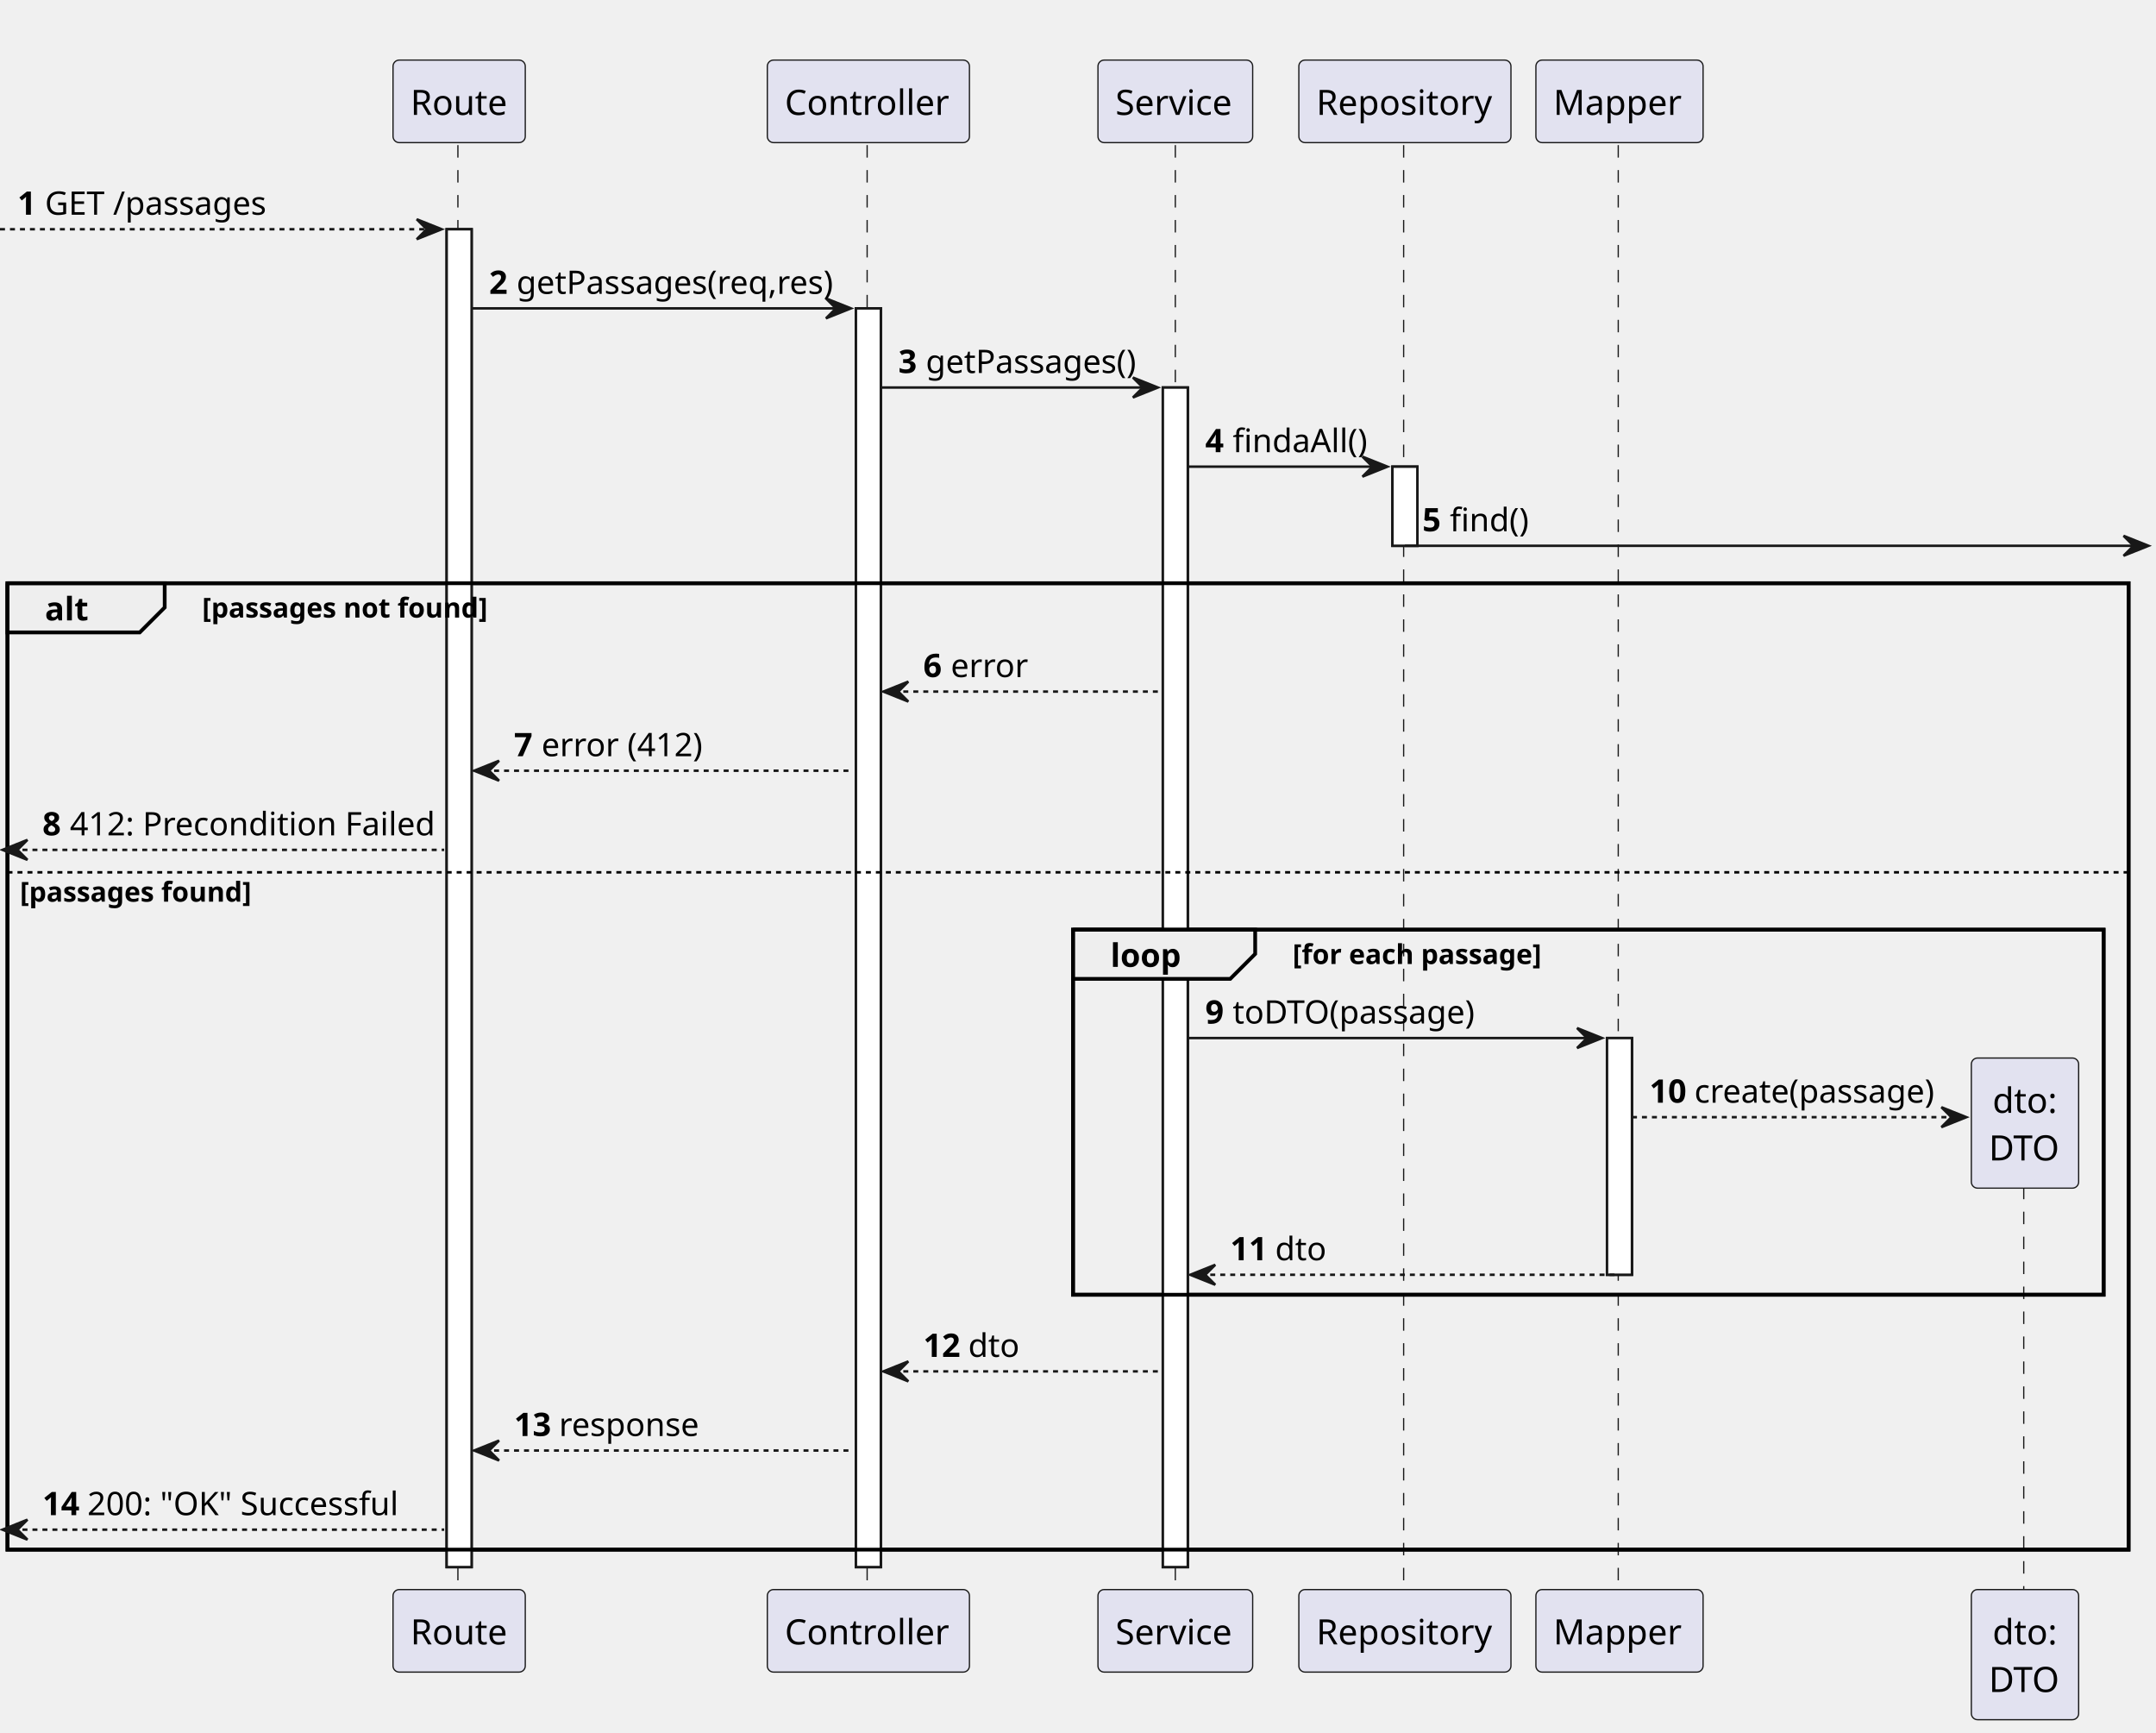
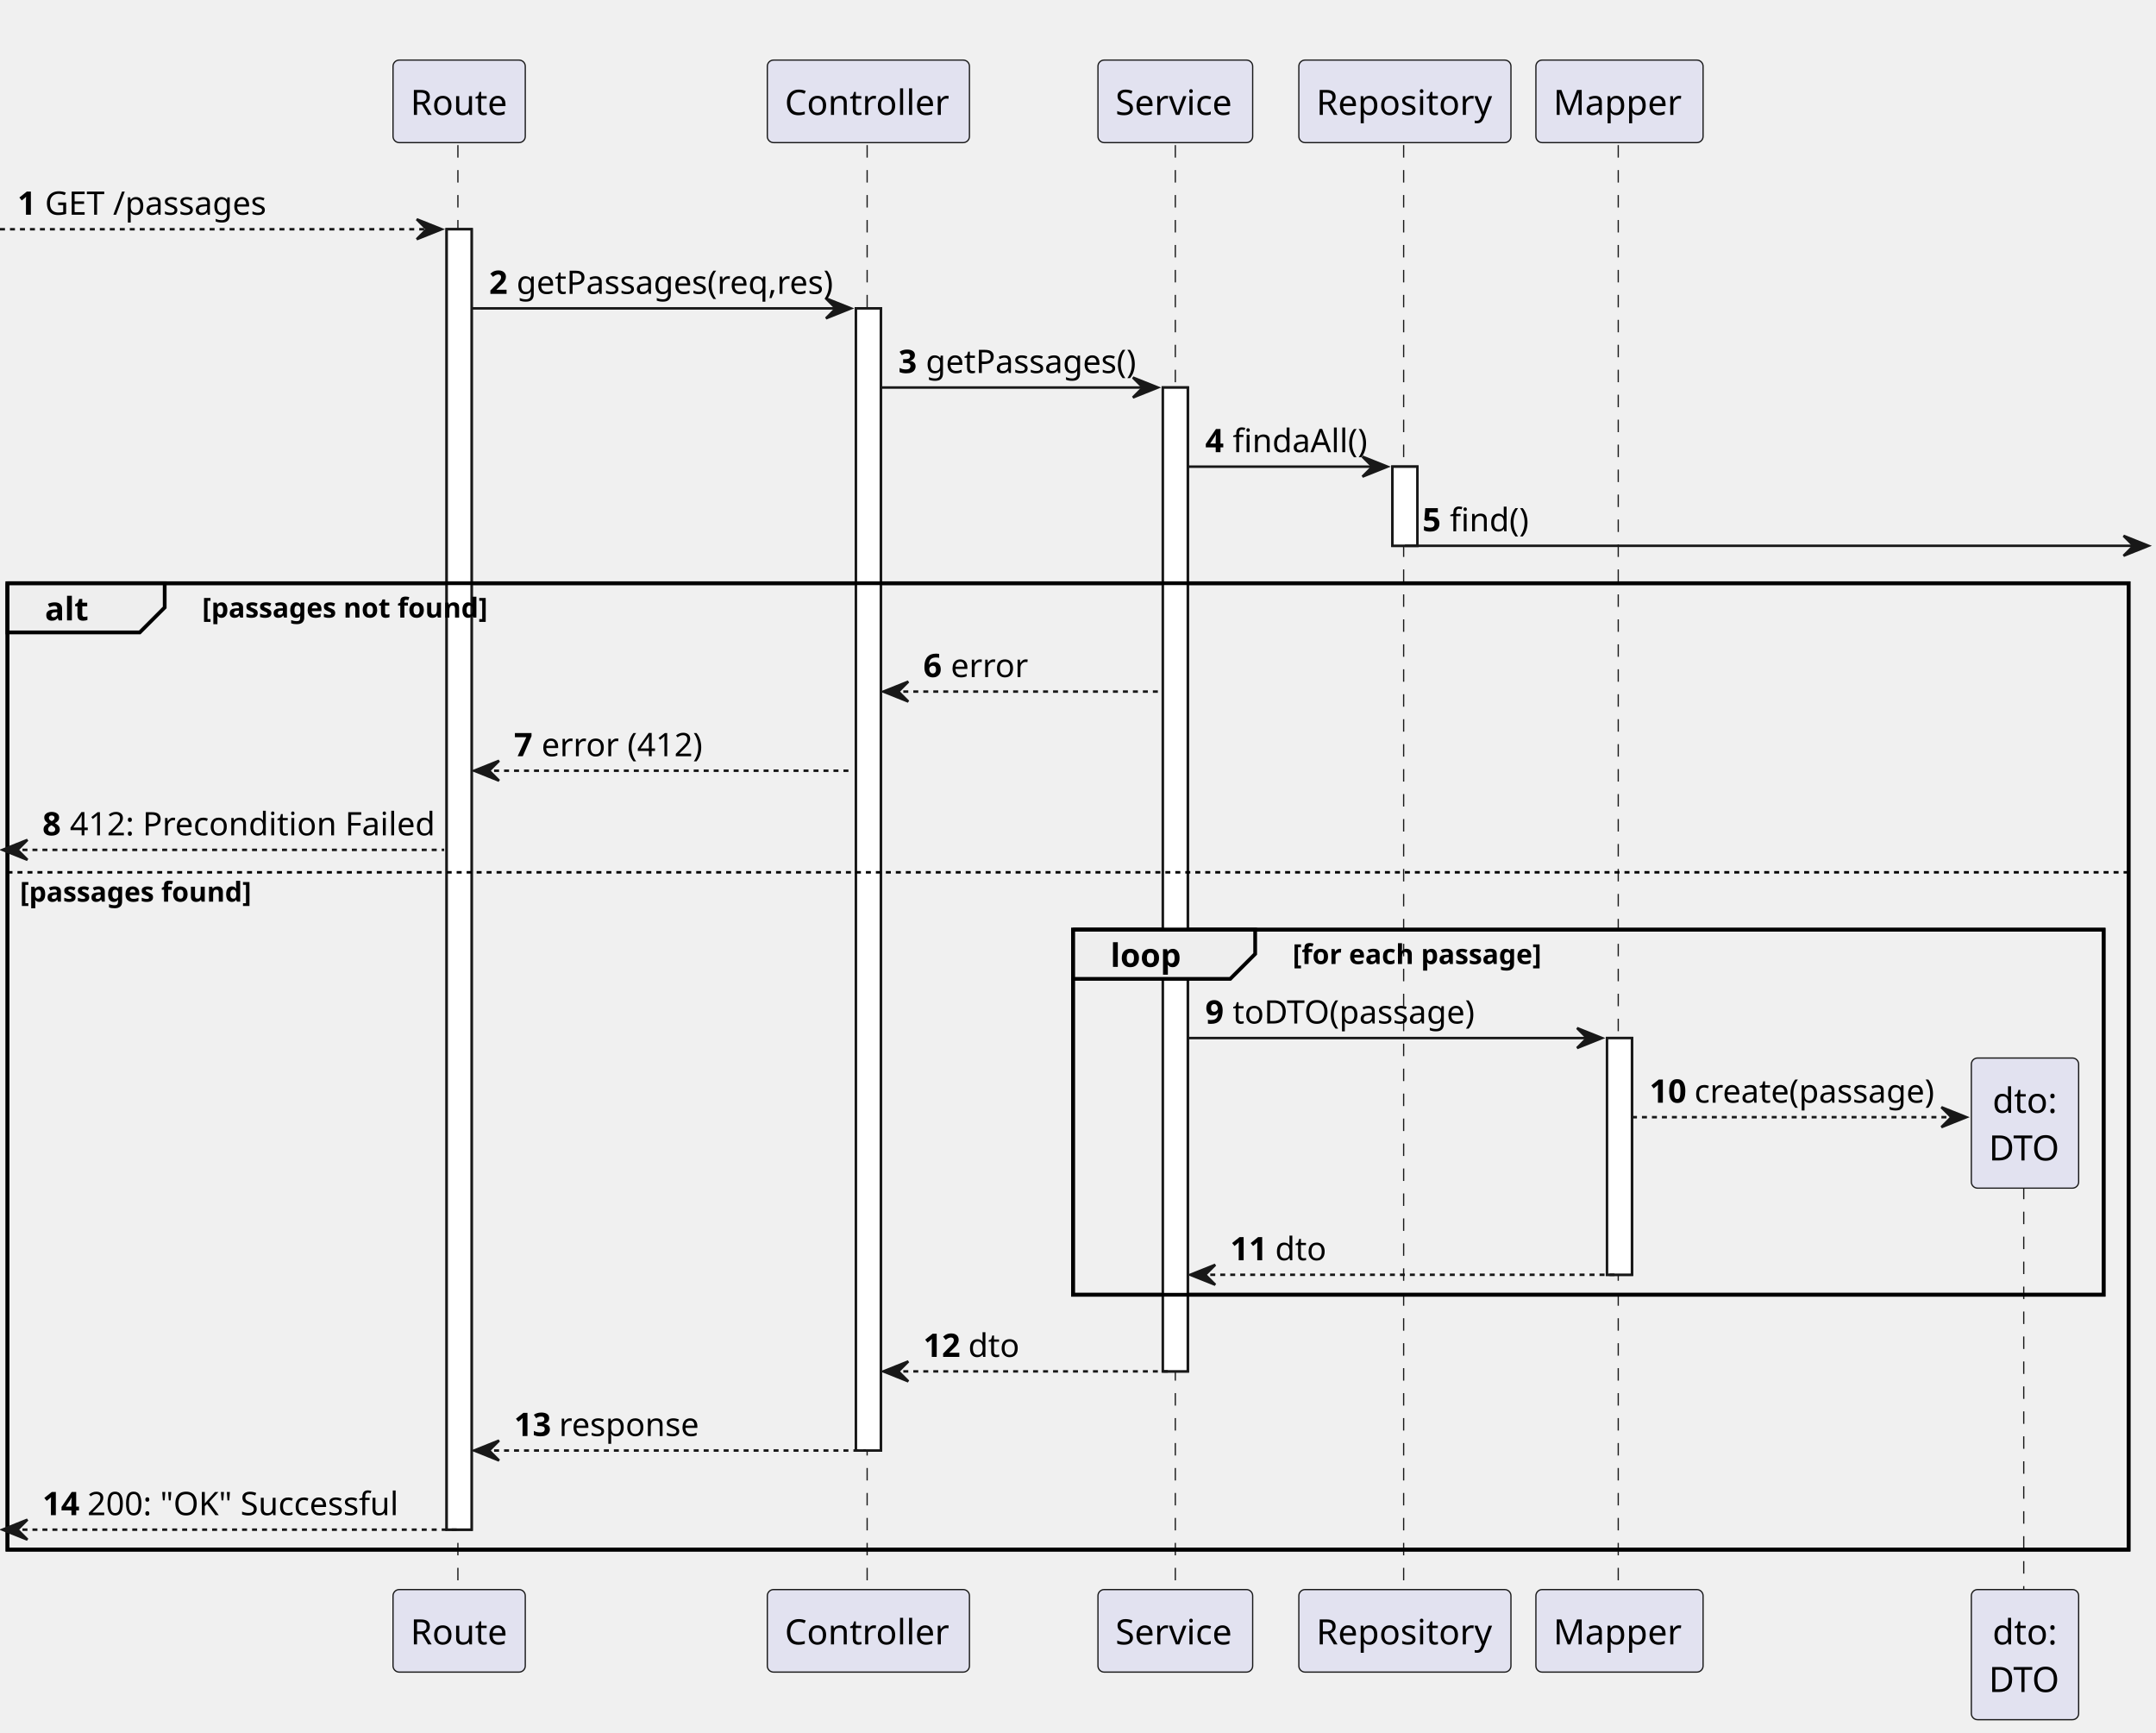
<svg xmlns="http://www.w3.org/2000/svg" contentStyleType="text/css" height="694px" preserveAspectRatio="none" style="width:864px;height:694px;background:#FFFFFF;" version="1.1" viewBox="0 0 864 694" width="864px" zoomAndPan="magnify">
  <defs />
  <g>
-     <rect fill="#FFFFFF" height="536.002" style="stroke:#181818;stroke-width:1.0;" width="10" x="179" y="91.842" />
-     <rect fill="#FFFFFF" height="504.296" style="stroke:#181818;stroke-width:1.0;" width="10" x="343" y="123.548" />
-     <rect fill="#FFFFFF" height="472.59" style="stroke:#181818;stroke-width:1.0;" width="10" x="466" y="155.254" />
+     <rect fill="#FFFFFF" height="521.002" style="stroke:#181818;stroke-width:1.0;" width="10" x="179" y="91.842" />
+     <rect fill="#FFFFFF" height="457.59" style="stroke:#181818;stroke-width:1.0;" width="10" x="343" y="123.548" />
+     <rect fill="#FFFFFF" height="394.178" style="stroke:#181818;stroke-width:1.0;" width="10" x="466" y="155.254" />
    <rect fill="#FFFFFF" height="31.706" style="stroke:#181818;stroke-width:1.0;" width="10" x="558" y="186.96" />
    <rect fill="#FFFFFF" height="94.842" style="stroke:#181818;stroke-width:1.0;" width="10" x="644" y="415.884" />
    <rect fill="none" height="387.178" style="stroke:#000000;stroke-width:1.5;" width="850" x="3" y="233.666" />
    <rect fill="none" height="146.254" style="stroke:#000000;stroke-width:1.5;" width="413" x="430" y="372.472" />
    <line style="stroke:#181818;stroke-width:0.5;stroke-dasharray:5.0,5.0;" x1="183.5" x2="183.5" y1="58.136" y2="637.844" />
    <line style="stroke:#181818;stroke-width:0.5;stroke-dasharray:5.0,5.0;" x1="347.5" x2="347.5" y1="58.136" y2="637.844" />
    <line style="stroke:#181818;stroke-width:0.5;stroke-dasharray:5.0,5.0;" x1="471" x2="471" y1="58.136" y2="637.844" />
    <line style="stroke:#181818;stroke-width:0.5;stroke-dasharray:5.0,5.0;" x1="562.5" x2="562.5" y1="58.136" y2="637.844" />
    <line style="stroke:#181818;stroke-width:0.5;stroke-dasharray:5.0,5.0;" x1="648.5" x2="648.5" y1="58.136" y2="637.844" />
    <line style="stroke:#181818;stroke-width:0.5;stroke-dasharray:5.0,5.0;" x1="811" x2="811" y1="465.452" y2="637.844" />
    <rect fill="#E2E2F0" height="33.068" rx="2.5" ry="2.5" style="stroke:#181818;stroke-width:0.5;" width="53" x="157.5" y="24.068" />
    <text fill="#000000" font-family="sans-serif" font-size="14" lengthAdjust="spacing" textLength="39" x="164.5" y="46.034">Route</text>
    <rect fill="#E2E2F0" height="33.068" rx="2.5" ry="2.5" style="stroke:#181818;stroke-width:0.5;" width="53" x="157.5" y="636.844" />
    <text fill="#000000" font-family="sans-serif" font-size="14" lengthAdjust="spacing" textLength="39" x="164.5" y="658.81">Route</text>
    <rect fill="#E2E2F0" height="33.068" rx="2.5" ry="2.5" style="stroke:#181818;stroke-width:0.5;" width="81" x="307.5" y="24.068" />
    <text fill="#000000" font-family="sans-serif" font-size="14" lengthAdjust="spacing" textLength="67" x="314.5" y="46.034">Controller</text>
    <rect fill="#E2E2F0" height="33.068" rx="2.5" ry="2.5" style="stroke:#181818;stroke-width:0.5;" width="81" x="307.5" y="636.844" />
    <text fill="#000000" font-family="sans-serif" font-size="14" lengthAdjust="spacing" textLength="67" x="314.5" y="658.81">Controller</text>
    <rect fill="#E2E2F0" height="33.068" rx="2.5" ry="2.5" style="stroke:#181818;stroke-width:0.5;" width="62" x="440" y="24.068" />
    <text fill="#000000" font-family="sans-serif" font-size="14" lengthAdjust="spacing" textLength="48" x="447" y="46.034">Service</text>
    <rect fill="#E2E2F0" height="33.068" rx="2.5" ry="2.5" style="stroke:#181818;stroke-width:0.5;" width="62" x="440" y="636.844" />
    <text fill="#000000" font-family="sans-serif" font-size="14" lengthAdjust="spacing" textLength="48" x="447" y="658.81">Service</text>
    <rect fill="#E2E2F0" height="33.068" rx="2.5" ry="2.5" style="stroke:#181818;stroke-width:0.5;" width="85" x="520.5" y="24.068" />
    <text fill="#000000" font-family="sans-serif" font-size="14" lengthAdjust="spacing" textLength="71" x="527.5" y="46.034">Repository</text>
    <rect fill="#E2E2F0" height="33.068" rx="2.5" ry="2.5" style="stroke:#181818;stroke-width:0.5;" width="85" x="520.5" y="636.844" />
    <text fill="#000000" font-family="sans-serif" font-size="14" lengthAdjust="spacing" textLength="71" x="527.5" y="658.81">Repository</text>
    <rect fill="#E2E2F0" height="33.068" rx="2.5" ry="2.5" style="stroke:#181818;stroke-width:0.5;" width="67" x="615.5" y="24.068" />
    <text fill="#000000" font-family="sans-serif" font-size="14" lengthAdjust="spacing" textLength="53" x="622.5" y="46.034">Mapper</text>
    <rect fill="#E2E2F0" height="33.068" rx="2.5" ry="2.5" style="stroke:#181818;stroke-width:0.5;" width="67" x="615.5" y="636.844" />
    <text fill="#000000" font-family="sans-serif" font-size="14" lengthAdjust="spacing" textLength="53" x="622.5" y="658.81">Mapper</text>
    <rect fill="#E2E2F0" height="52.136" rx="2.5" ry="2.5" style="stroke:#181818;stroke-width:0.5;" width="43" x="790" y="636.844" />
    <text fill="#000000" font-family="sans-serif" font-size="14" lengthAdjust="spacing" textLength="26" x="798.5" y="658.81">dto:</text>
    <text fill="#000000" font-family="sans-serif" font-size="14" lengthAdjust="spacing" textLength="29" x="797" y="677.878">DTO</text>
-     <rect fill="#FFFFFF" height="536.002" style="stroke:#181818;stroke-width:1.0;" width="10" x="179" y="91.842" />
-     <rect fill="#FFFFFF" height="504.296" style="stroke:#181818;stroke-width:1.0;" width="10" x="343" y="123.548" />
-     <rect fill="#FFFFFF" height="472.59" style="stroke:#181818;stroke-width:1.0;" width="10" x="466" y="155.254" />
+     <rect fill="#FFFFFF" height="521.002" style="stroke:#181818;stroke-width:1.0;" width="10" x="179" y="91.842" />
+     <rect fill="#FFFFFF" height="457.59" style="stroke:#181818;stroke-width:1.0;" width="10" x="343" y="123.548" />
+     <rect fill="#FFFFFF" height="394.178" style="stroke:#181818;stroke-width:1.0;" width="10" x="466" y="155.254" />
    <rect fill="#FFFFFF" height="31.706" style="stroke:#181818;stroke-width:1.0;" width="10" x="558" y="186.96" />
    <rect fill="#FFFFFF" height="94.842" style="stroke:#181818;stroke-width:1.0;" width="10" x="644" y="415.884" />
    <polygon fill="#181818" points="167,87.842,177,91.842,167,95.842,171,91.842" style="stroke:#181818;stroke-width:1.0;" />
    <line style="stroke:#181818;stroke-width:1.0;stroke-dasharray:2.0,2.0;" x1="0" x2="173" y1="91.842" y2="91.842" />
    <text fill="#000000" font-family="sans-serif" font-size="13" font-weight="bold" lengthAdjust="spacing" textLength="7" x="7" y="86.033">1</text>
    <text fill="#000000" font-family="sans-serif" font-size="13" lengthAdjust="spacing" textLength="86" x="18" y="86.033">GET /passages</text>
    <polygon fill="#181818" points="331,119.548,341,123.548,331,127.548,335,123.548" style="stroke:#181818;stroke-width:1.0;" />
    <line style="stroke:#181818;stroke-width:1.0;" x1="189" x2="337" y1="123.548" y2="123.548" />
    <text fill="#000000" font-family="sans-serif" font-size="13" font-weight="bold" lengthAdjust="spacing" textLength="7" x="196" y="117.739">2</text>
    <text fill="#000000" font-family="sans-serif" font-size="13" lengthAdjust="spacing" textLength="124" x="207" y="117.739">getPassages(req,res)</text>
    <polygon fill="#181818" points="454,151.254,464,155.254,454,159.254,458,155.254" style="stroke:#181818;stroke-width:1.0;" />
    <line style="stroke:#181818;stroke-width:1.0;" x1="353" x2="460" y1="155.254" y2="155.254" />
    <text fill="#000000" font-family="sans-serif" font-size="13" font-weight="bold" lengthAdjust="spacing" textLength="7" x="360" y="149.445">3</text>
    <text fill="#000000" font-family="sans-serif" font-size="13" lengthAdjust="spacing" textLength="83" x="371" y="149.445">getPassages()</text>
    <polygon fill="#181818" points="546,182.96,556,186.96,546,190.96,550,186.96" style="stroke:#181818;stroke-width:1.0;" />
    <line style="stroke:#181818;stroke-width:1.0;" x1="476" x2="552" y1="186.96" y2="186.96" />
    <text fill="#000000" font-family="sans-serif" font-size="13" font-weight="bold" lengthAdjust="spacing" textLength="7" x="483" y="181.151">4</text>
    <text fill="#000000" font-family="sans-serif" font-size="13" lengthAdjust="spacing" textLength="52" x="494" y="181.151">findaAll()</text>
    <polygon fill="#181818" points="851,214.666,861,218.666,851,222.666,855,218.666" style="stroke:#181818;stroke-width:1.0;" />
    <line style="stroke:#181818;stroke-width:1.0;" x1="563" x2="857" y1="218.666" y2="218.666" />
    <text fill="#000000" font-family="sans-serif" font-size="13" font-weight="bold" lengthAdjust="spacing" textLength="7" x="570" y="212.857">5</text>
    <text fill="#000000" font-family="sans-serif" font-size="13" lengthAdjust="spacing" textLength="31" x="581" y="212.857">find()</text>
    <path d="M3,233.666 L66,233.666 L66,243.372 L56,253.372 L3,253.372 L3,233.666 " fill="#EEEEEE" style="stroke:#000000;stroke-width:1.5;" />
    <rect fill="none" height="387.178" style="stroke:#000000;stroke-width:1.5;" width="850" x="3" y="233.666" />
    <text fill="#000000" font-family="sans-serif" font-size="13" font-weight="bold" lengthAdjust="spacing" textLength="18" x="18" y="248.563">alt</text>
    <text fill="#000000" font-family="sans-serif" font-size="11" font-weight="bold" lengthAdjust="spacing" textLength="115" x="81" y="247.425">[passages not found]</text>
    <polygon fill="#181818" points="364,273.078,354,277.078,364,281.078,360,277.078" style="stroke:#181818;stroke-width:1.0;" />
    <line style="stroke:#181818;stroke-width:1.0;stroke-dasharray:2.0,2.0;" x1="358" x2="465" y1="277.078" y2="277.078" />
    <text fill="#000000" font-family="sans-serif" font-size="13" font-weight="bold" lengthAdjust="spacing" textLength="7" x="370" y="271.269">6</text>
    <text fill="#000000" font-family="sans-serif" font-size="13" lengthAdjust="spacing" textLength="30" x="381" y="271.269">error</text>
    <polygon fill="#181818" points="200,304.784,190,308.784,200,312.784,196,308.784" style="stroke:#181818;stroke-width:1.0;" />
    <line style="stroke:#181818;stroke-width:1.0;stroke-dasharray:2.0,2.0;" x1="194" x2="342" y1="308.784" y2="308.784" />
    <text fill="#000000" font-family="sans-serif" font-size="13" font-weight="bold" lengthAdjust="spacing" textLength="7" x="206" y="302.975">7</text>
    <text fill="#000000" font-family="sans-serif" font-size="13" lengthAdjust="spacing" textLength="62" x="217" y="302.975">error (412)</text>
    <polygon fill="#181818" points="11,336.49,1,340.49,11,344.49,7,340.49" style="stroke:#181818;stroke-width:1.0;" />
    <line style="stroke:#181818;stroke-width:1.0;stroke-dasharray:2.0,2.0;" x1="5" x2="178" y1="340.49" y2="340.49" />
    <text fill="#000000" font-family="sans-serif" font-size="13" font-weight="bold" lengthAdjust="spacing" textLength="7" x="17" y="334.681">8</text>
    <text fill="#000000" font-family="sans-serif" font-size="13" lengthAdjust="spacing" textLength="142" x="28" y="334.681">412: Precondition Failed</text>
    <line style="stroke:#000000;stroke-width:1.0;stroke-dasharray:2.0,2.0;" x1="3" x2="853" y1="349.49" y2="349.49" />
    <text fill="#000000" font-family="sans-serif" font-size="11" font-weight="bold" lengthAdjust="spacing" textLength="93" x="8" y="361.249">[passages found]</text>
    <path d="M430,372.472 L503,372.472 L503,382.178 L493,392.178 L430,392.178 L430,372.472 " fill="#EEEEEE" style="stroke:#000000;stroke-width:1.5;" />
    <rect fill="none" height="146.254" style="stroke:#000000;stroke-width:1.5;" width="413" x="430" y="372.472" />
    <text fill="#000000" font-family="sans-serif" font-size="13" font-weight="bold" lengthAdjust="spacing" textLength="28" x="445" y="387.369">loop</text>
    <text fill="#000000" font-family="sans-serif" font-size="11" font-weight="bold" lengthAdjust="spacing" textLength="102" x="518" y="386.231">[for each passage]</text>
    <polygon fill="#181818" points="632,411.884,642,415.884,632,419.884,636,415.884" style="stroke:#181818;stroke-width:1.0;" />
    <line style="stroke:#181818;stroke-width:1.0;" x1="476" x2="638" y1="415.884" y2="415.884" />
    <text fill="#000000" font-family="sans-serif" font-size="13" font-weight="bold" lengthAdjust="spacing" textLength="7" x="483" y="410.075">9</text>
    <text fill="#000000" font-family="sans-serif" font-size="13" lengthAdjust="spacing" textLength="96" x="494" y="410.075">toDTO(passage)</text>
    <polygon fill="#181818" points="778,443.59,788,447.59,778,451.59,782,447.59" style="stroke:#181818;stroke-width:1.0;" />
    <line style="stroke:#181818;stroke-width:1.0;stroke-dasharray:2.0,2.0;" x1="654" x2="784" y1="447.59" y2="447.59" />
    <text fill="#000000" font-family="sans-serif" font-size="13" font-weight="bold" lengthAdjust="spacing" textLength="14" x="661" y="441.781">10</text>
    <text fill="#000000" font-family="sans-serif" font-size="13" lengthAdjust="spacing" textLength="94" x="679" y="441.781">create(passage)</text>
    <rect fill="#E2E2F0" height="52.136" rx="2.5" ry="2.5" style="stroke:#181818;stroke-width:0.5;" width="43" x="790" y="423.884" />
    <text fill="#000000" font-family="sans-serif" font-size="14" lengthAdjust="spacing" textLength="26" x="798.5" y="445.85">dto:</text>
    <text fill="#000000" font-family="sans-serif" font-size="14" lengthAdjust="spacing" textLength="29" x="797" y="464.918">DTO</text>
    <polygon fill="#181818" points="487,506.726,477,510.726,487,514.726,483,510.726" style="stroke:#181818;stroke-width:1.0;" />
    <line style="stroke:#181818;stroke-width:1.0;stroke-dasharray:2.0,2.0;" x1="481" x2="648" y1="510.726" y2="510.726" />
    <text fill="#000000" font-family="sans-serif" font-size="13" font-weight="bold" lengthAdjust="spacing" textLength="14" x="493" y="504.917">11</text>
    <text fill="#000000" font-family="sans-serif" font-size="13" lengthAdjust="spacing" textLength="21" x="511" y="504.917">dto</text>
    <polygon fill="#181818" points="364,545.432,354,549.432,364,553.432,360,549.432" style="stroke:#181818;stroke-width:1.0;" />
-     <line style="stroke:#181818;stroke-width:1.0;stroke-dasharray:2.0,2.0;" x1="358" x2="465" y1="549.432" y2="549.432" />
+     <line style="stroke:#181818;stroke-width:1.0;stroke-dasharray:2.0,2.0;" x1="358" x2="470" y1="549.432" y2="549.432" />
    <text fill="#000000" font-family="sans-serif" font-size="13" font-weight="bold" lengthAdjust="spacing" textLength="14" x="370" y="543.623">12</text>
    <text fill="#000000" font-family="sans-serif" font-size="13" lengthAdjust="spacing" textLength="21" x="388" y="543.623">dto</text>
    <polygon fill="#181818" points="200,577.138,190,581.138,200,585.138,196,581.138" style="stroke:#181818;stroke-width:1.0;" />
-     <line style="stroke:#181818;stroke-width:1.0;stroke-dasharray:2.0,2.0;" x1="194" x2="342" y1="581.138" y2="581.138" />
+     <line style="stroke:#181818;stroke-width:1.0;stroke-dasharray:2.0,2.0;" x1="194" x2="347" y1="581.138" y2="581.138" />
    <text fill="#000000" font-family="sans-serif" font-size="13" font-weight="bold" lengthAdjust="spacing" textLength="14" x="206" y="575.329">13</text>
    <text fill="#000000" font-family="sans-serif" font-size="13" lengthAdjust="spacing" textLength="55" x="224" y="575.329">response</text>
    <polygon fill="#181818" points="11,608.844,1,612.844,11,616.844,7,612.844" style="stroke:#181818;stroke-width:1.0;" />
-     <line style="stroke:#181818;stroke-width:1.0;stroke-dasharray:2.0,2.0;" x1="5" x2="178" y1="612.844" y2="612.844" />
+     <line style="stroke:#181818;stroke-width:1.0;stroke-dasharray:2.0,2.0;" x1="5" x2="183" y1="612.844" y2="612.844" />
    <text fill="#000000" font-family="sans-serif" font-size="13" font-weight="bold" lengthAdjust="spacing" textLength="14" x="17" y="607.035">14</text>
    <text fill="#000000" font-family="sans-serif" font-size="13" lengthAdjust="spacing" textLength="119" x="35" y="607.035">200: "OK" Successful</text>
  </g>
</svg>
